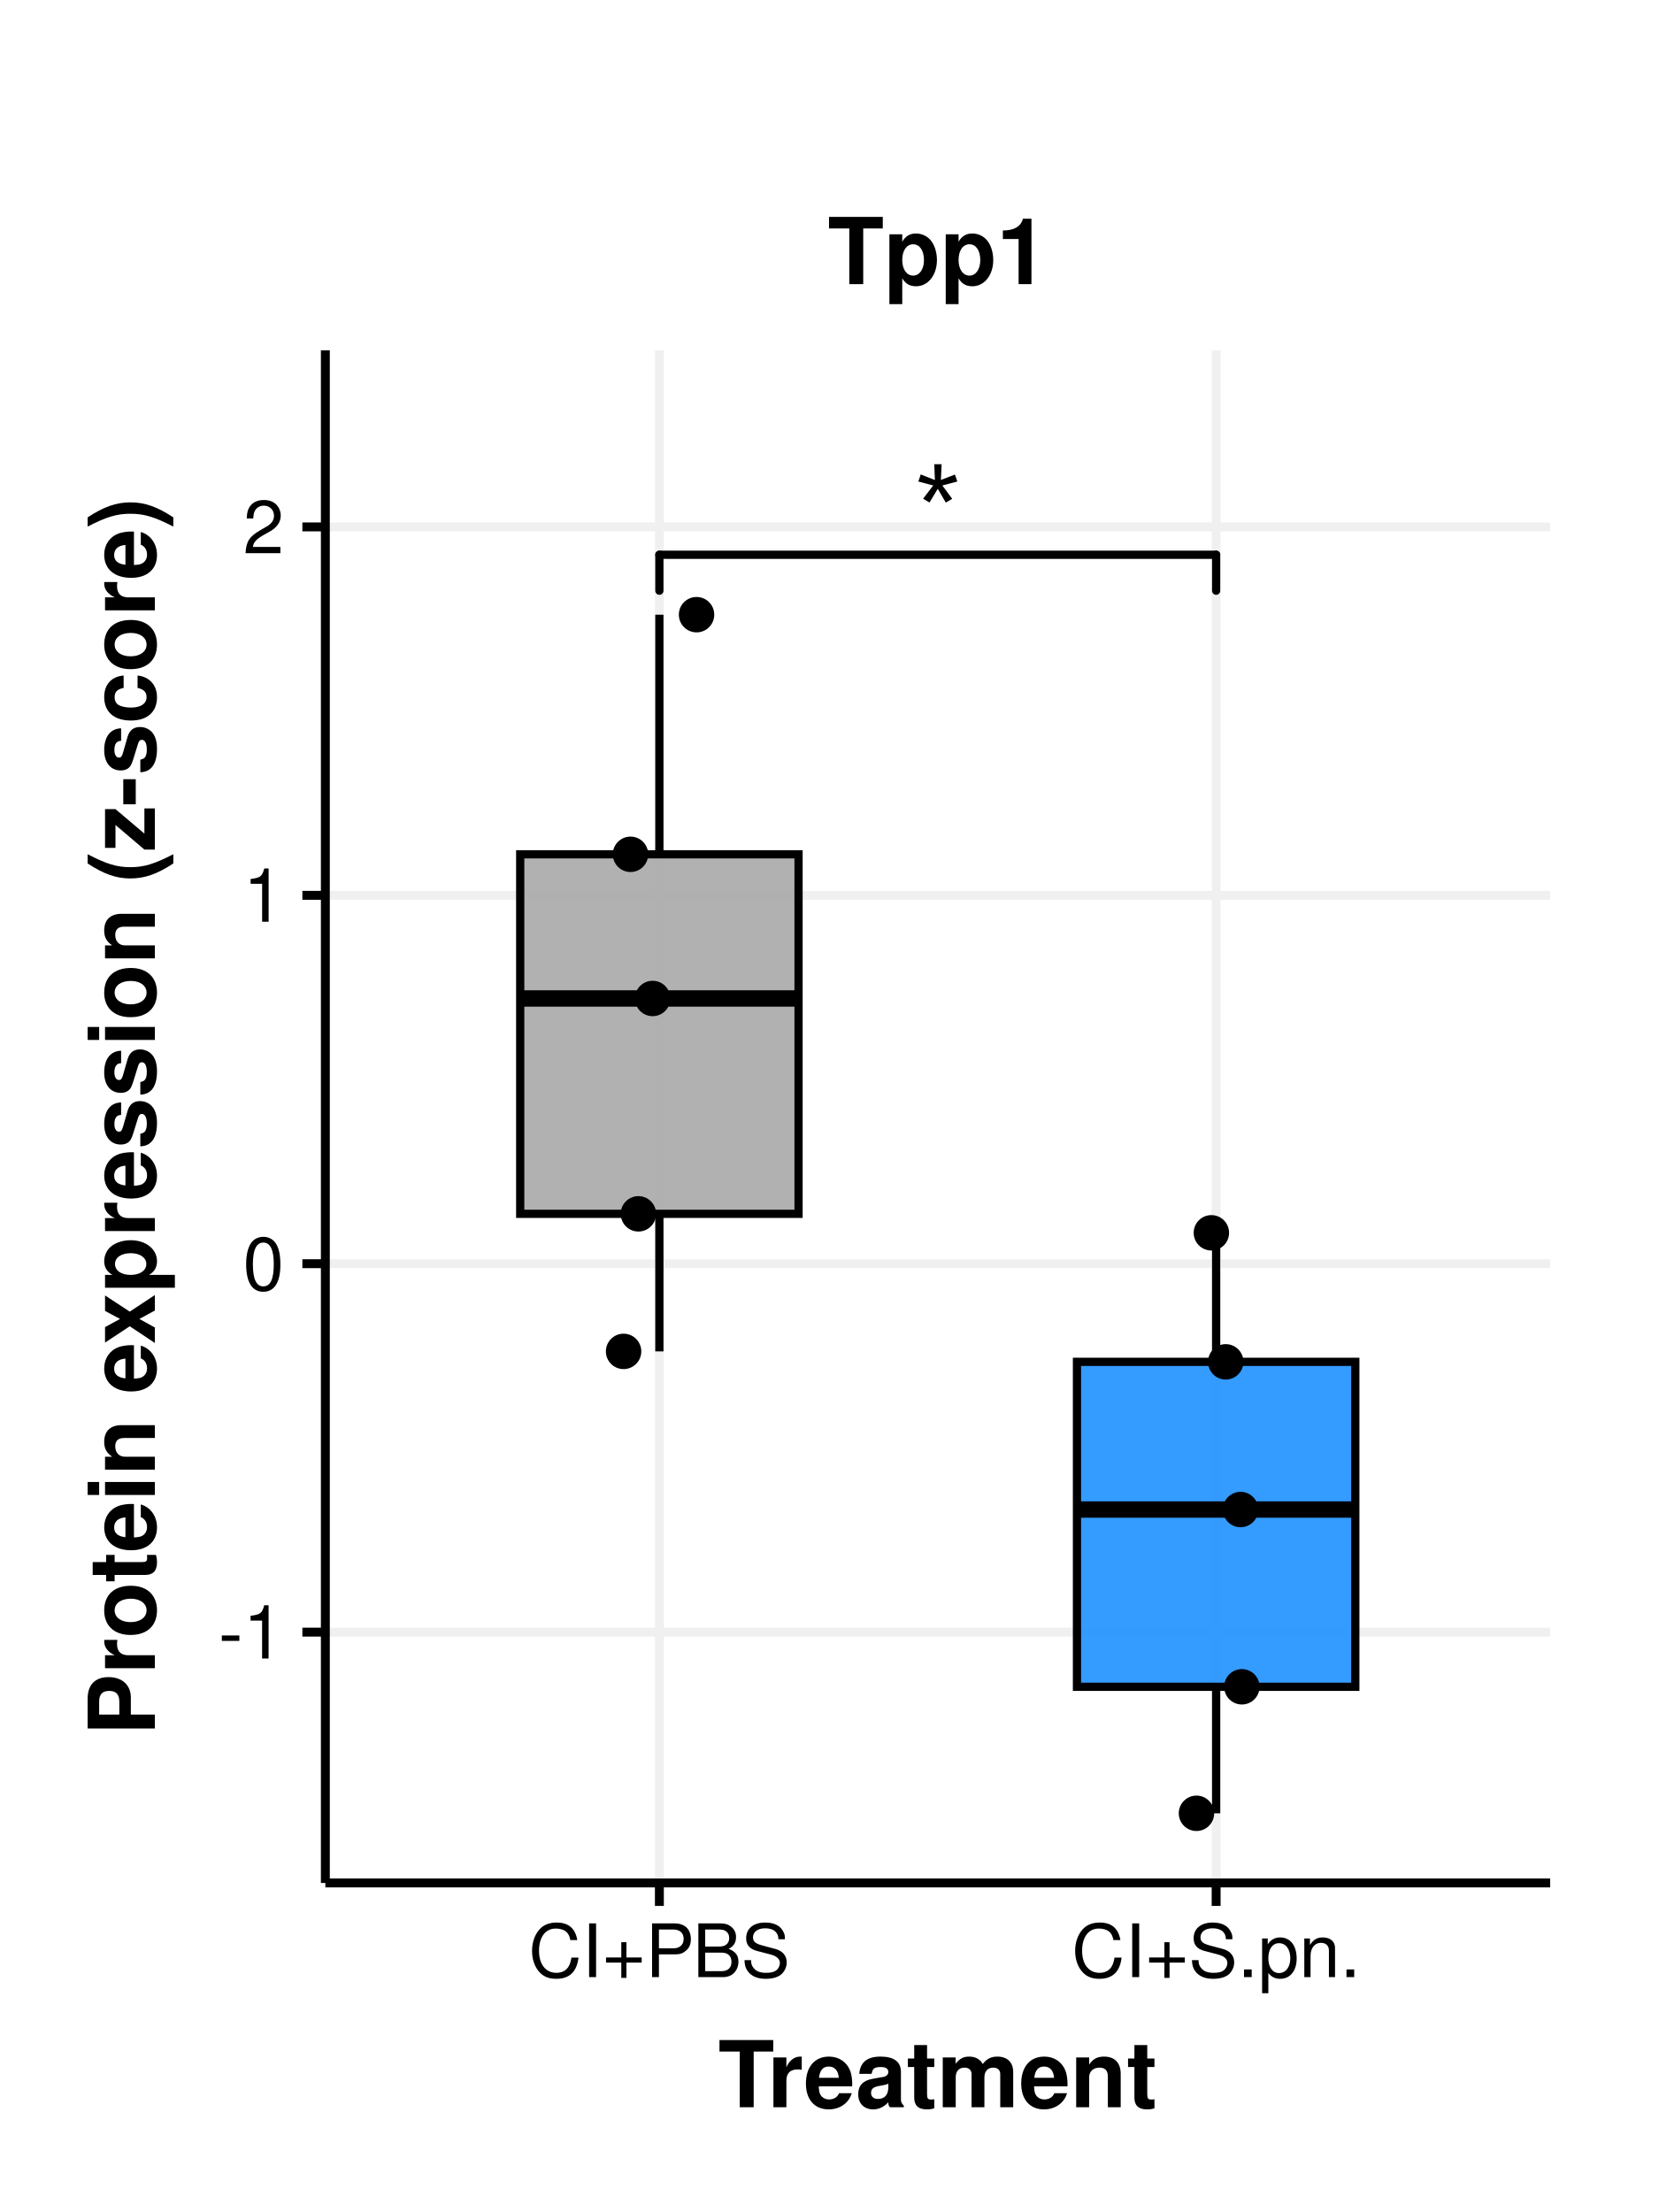
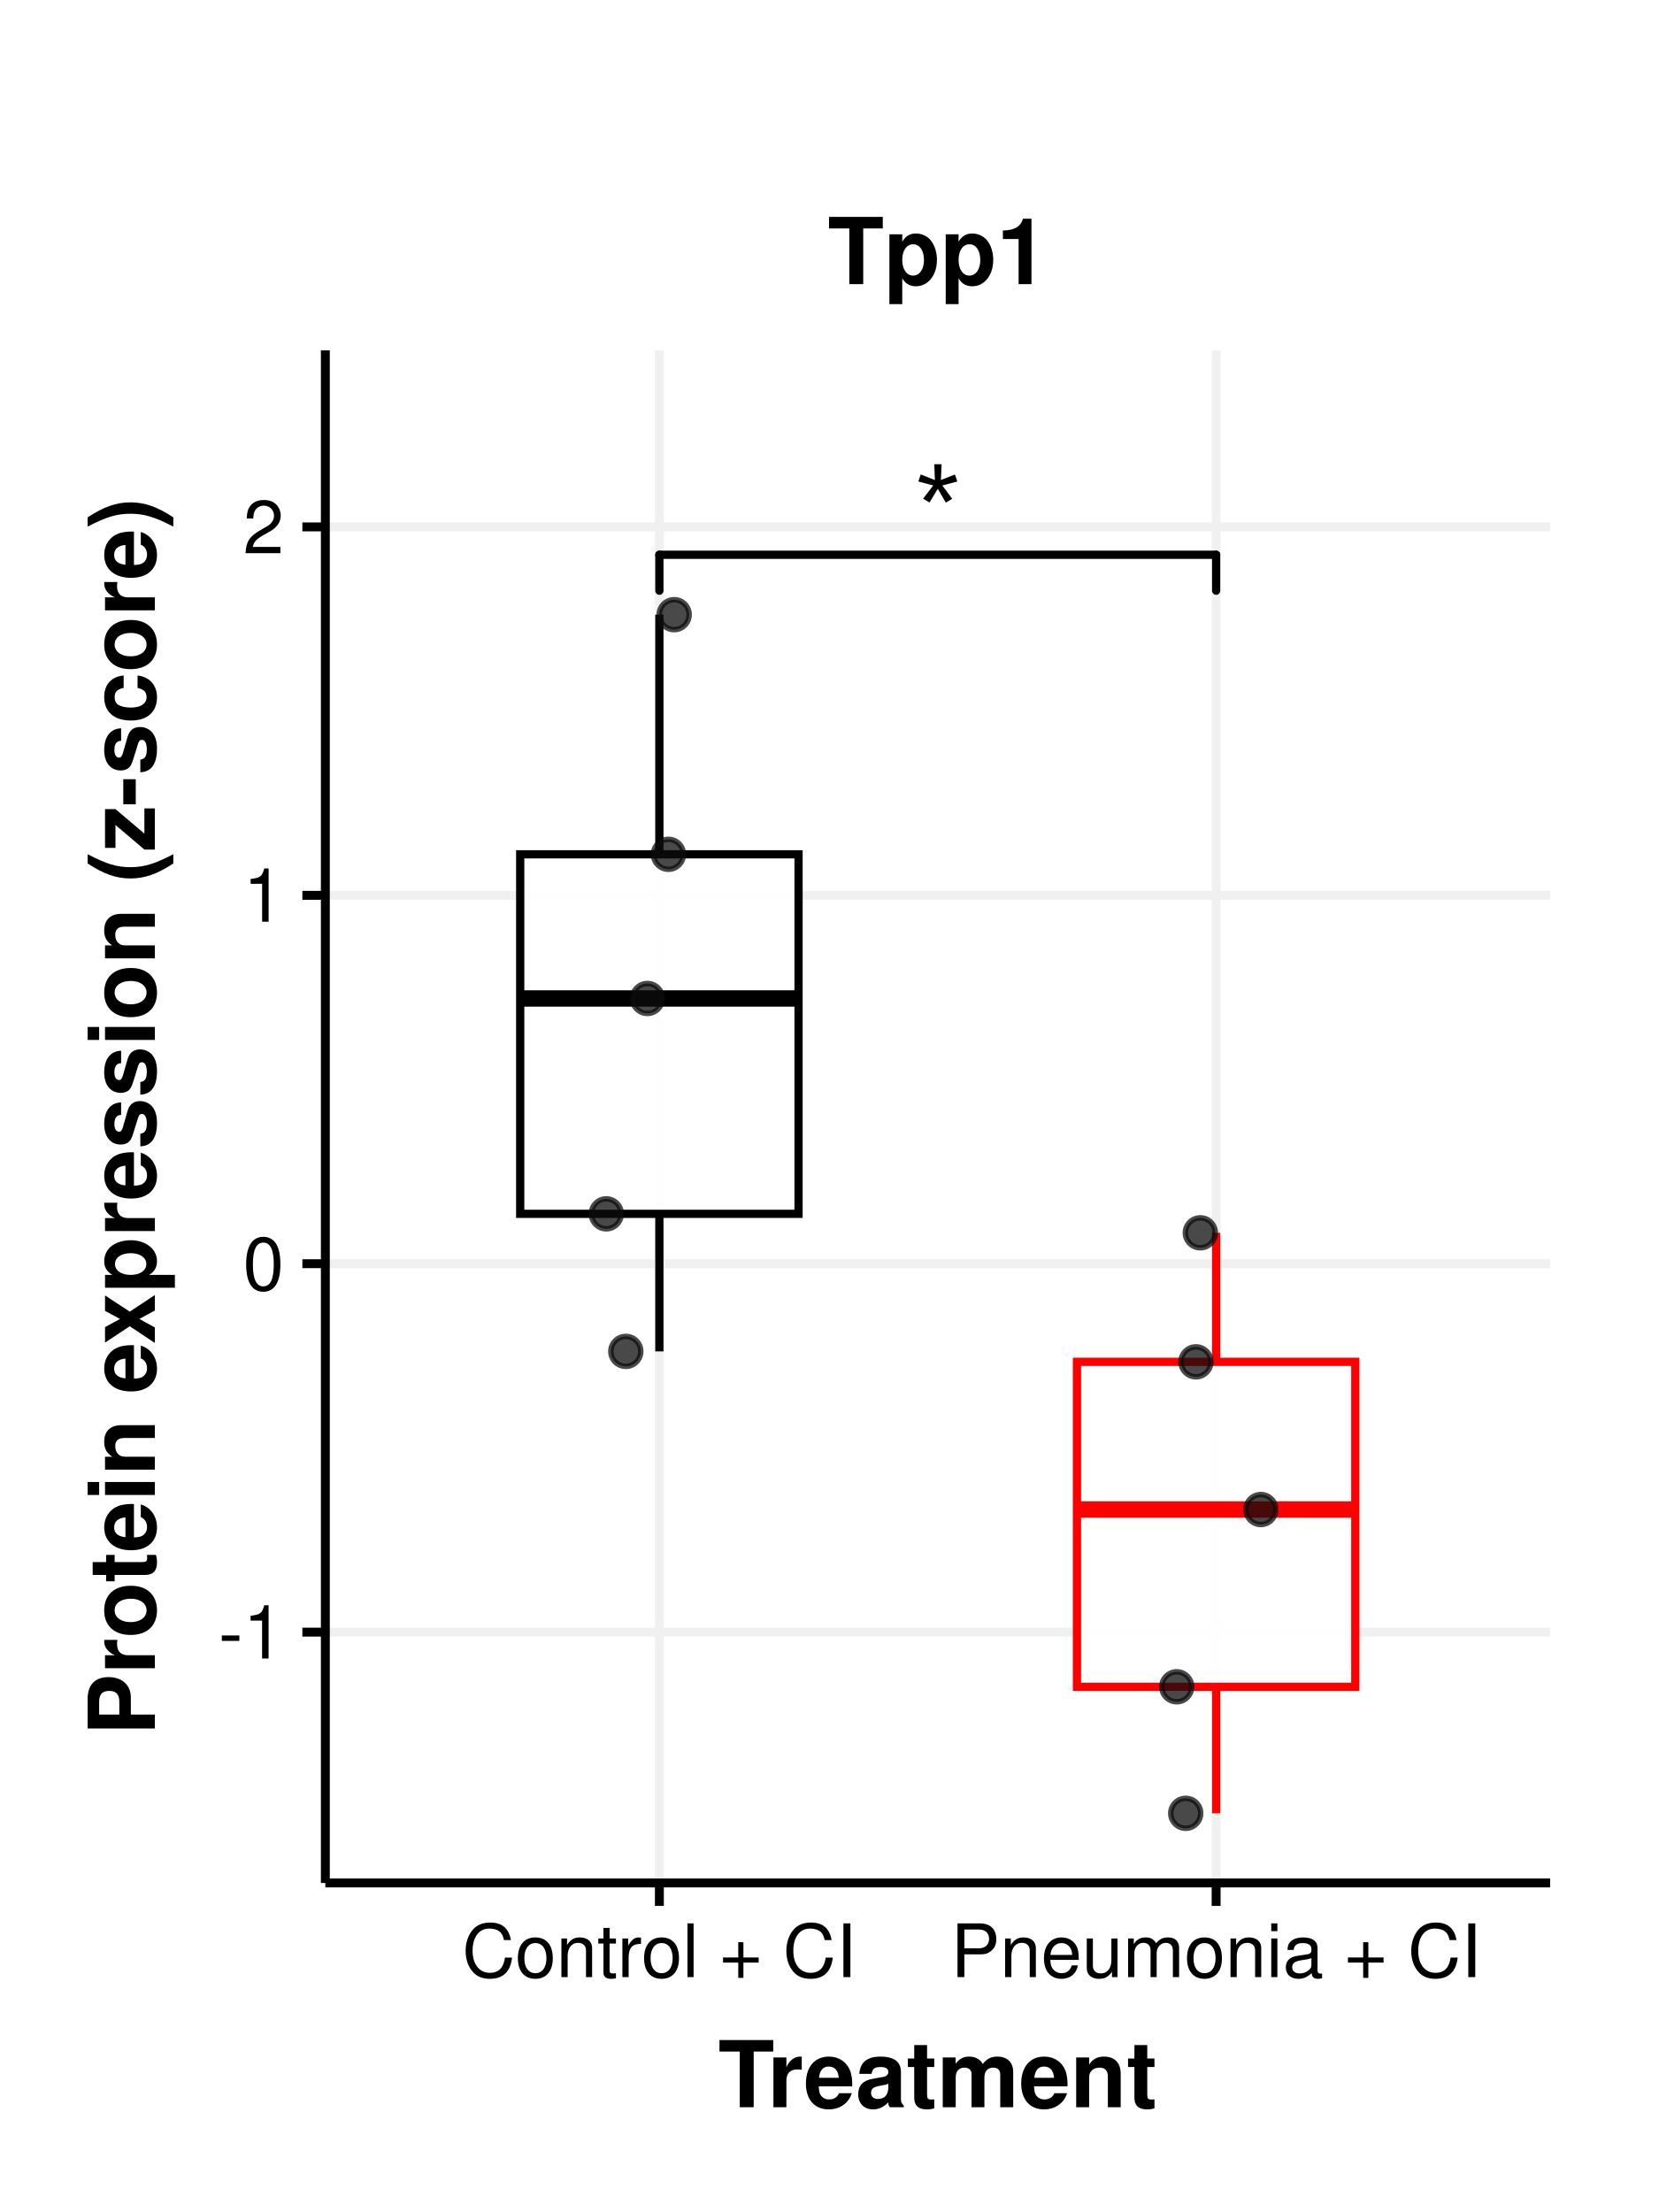
<svg xmlns="http://www.w3.org/2000/svg" class="svglite" width="216.00pt" height="288.00pt" viewBox="0 0 216.00 288.00">
  <defs>
    <style type="text/css">
    .svglite line, .svglite polyline, .svglite polygon, .svglite path, .svglite rect, .svglite circle {
      fill: none;
      stroke: #000000;
      stroke-linecap: round;
      stroke-linejoin: round;
      stroke-miterlimit: 10.00;
    }
    .svglite text {
      white-space: pre;
    }
  </style>
  </defs>
  <rect width="100%" height="100%" style="stroke: none; fill: #FFFFFF;" />
  <defs>
    <clipPath id="cpMC4wMHwyMTYuMDB8MC4wMHwyODguMDA=">
      <rect x="0.00" y="0.00" width="216.00" height="288.00" />
    </clipPath>
  </defs>
  <g clip-path="url(#cpMC4wMHwyMTYuMDB8MC4wMHwyODguMDA=)">
    <rect x="0.00" y="0.00" width="216.00" height="288.00" style="stroke-width: 1.16; stroke: none; fill: #FFFFFF;" />
  </g>
  <defs>
    <clipPath id="cpNDIuMzZ8MjAxLjgzfDQ1LjYxfDI0NS4xNg==">
      <rect x="42.36" y="45.61" width="159.46" height="199.55" />
    </clipPath>
  </defs>
  <g clip-path="url(#cpNDIuMzZ8MjAxLjgzfDQ1LjYxfDI0NS4xNg==)">
    <rect x="42.36" y="45.61" width="159.46" height="199.55" style="stroke-width: 1.16; stroke: none; fill: #FFFFFF;" />
    <polyline points="42.36,212.50 201.83,212.50 " style="stroke-width: 1.16; stroke: #F0F0F0; stroke-linecap: butt;" />
    <polyline points="42.36,164.53 201.83,164.53 " style="stroke-width: 1.16; stroke: #F0F0F0; stroke-linecap: butt;" />
    <polyline points="42.36,116.57 201.83,116.57 " style="stroke-width: 1.16; stroke: #F0F0F0; stroke-linecap: butt;" />
    <polyline points="42.36,68.60 201.83,68.60 " style="stroke-width: 1.16; stroke: #F0F0F0; stroke-linecap: butt;" />
    <polyline points="85.85,245.16 85.85,45.61 " style="stroke-width: 1.16; stroke: #F0F0F0; stroke-linecap: butt;" />
    <polyline points="158.34,245.16 158.34,45.61 " style="stroke-width: 1.16; stroke: #F0F0F0; stroke-linecap: butt;" />
    <text x="122.10" y="70.24" text-anchor="middle" style="font-size: 14.23px; font-family: &quot;Arial&quot;;" textLength="5.54px" lengthAdjust="spacingAndGlyphs">*</text>
    <line x1="85.85" y1="76.91" x2="85.85" y2="72.23" style="stroke-width: 1.07;" />
    <line x1="85.85" y1="72.23" x2="158.34" y2="72.23" style="stroke-width: 1.07;" />
    <line x1="158.34" y1="72.23" x2="158.34" y2="76.91" style="stroke-width: 1.07;" />
    <line x1="85.85" y1="111.23" x2="85.85" y2="80.03" style="stroke-width: 1.07; stroke-linecap: butt;" />
    <line x1="85.85" y1="158.04" x2="85.85" y2="175.95" style="stroke-width: 1.07; stroke-linecap: butt;" />
-     <polygon points="67.73,111.23 67.73,158.04 103.97,158.04 103.97,111.23 67.73,111.23 " style="stroke-width: 1.07; stroke-linecap: butt; stroke-linejoin: miter; fill: #A9A9A9; fill-opacity: 0.90;" />
+     <polygon points="67.73,111.23 67.73,158.04 103.97,158.04 103.97,111.23 67.73,111.23 " style="stroke-width: 1.07; stroke-linecap: butt; stroke-linejoin: miter; fill: #FFFFFF; fill-opacity: 0.90;" />
    <line x1="67.73" y1="130.00" x2="103.97" y2="130.00" style="stroke-width: 2.13; stroke-linecap: butt; stroke-linejoin: miter;" />
-     <line x1="158.34" y1="177.31" x2="158.34" y2="160.51" style="stroke-width: 1.07; stroke-linecap: butt;" />
-     <line x1="158.34" y1="219.62" x2="158.34" y2="236.09" style="stroke-width: 1.07; stroke-linecap: butt;" />
-     <polygon points="140.22,177.31 140.22,219.62 176.46,219.62 176.46,177.31 140.22,177.31 " style="stroke-width: 1.07; stroke-linecap: butt; stroke-linejoin: miter; fill: #1E90FF; fill-opacity: 0.90;" />
-     <line x1="140.22" y1="196.54" x2="176.46" y2="196.54" style="stroke-width: 2.13; stroke-linecap: butt; stroke-linejoin: miter;" />
-     <circle cx="83.12" cy="158.04" r="1.95" style="stroke-width: 0.71; fill: #000000;" />
-     <circle cx="82.09" cy="111.23" r="1.95" style="stroke-width: 0.71; fill: #000000;" />
-     <circle cx="84.97" cy="130.00" r="1.95" style="stroke-width: 0.71; fill: #000000;" />
-     <circle cx="81.19" cy="175.95" r="1.95" style="stroke-width: 0.71; fill: #000000;" />
-     <circle cx="90.69" cy="80.03" r="1.95" style="stroke-width: 0.71; fill: #000000;" />
-     <circle cx="161.52" cy="196.54" r="1.95" style="stroke-width: 0.71; fill: #000000;" />
-     <circle cx="161.69" cy="219.62" r="1.95" style="stroke-width: 0.71; fill: #000000;" />
-     <circle cx="155.78" cy="236.09" r="1.95" style="stroke-width: 0.71; fill: #000000;" />
-     <circle cx="157.72" cy="160.51" r="1.95" style="stroke-width: 0.71; fill: #000000;" />
-     <circle cx="159.59" cy="177.31" r="1.95" style="stroke-width: 0.71; fill: #000000;" />
+     <line x1="158.34" y1="177.31" x2="158.34" y2="160.51" style="stroke-width: 1.07; stroke: #FF0000; stroke-linecap: butt;" />
+     <line x1="158.34" y1="219.62" x2="158.34" y2="236.09" style="stroke-width: 1.07; stroke: #FF0000; stroke-linecap: butt;" />
+     <polygon points="140.22,177.31 140.22,219.62 176.46,219.62 176.46,177.31 140.22,177.31 " style="stroke-width: 1.07; stroke: #FF0000; stroke-linecap: butt; stroke-linejoin: miter; fill: #FFFFFF; fill-opacity: 0.90;" />
+     <line x1="140.22" y1="196.54" x2="176.46" y2="196.54" style="stroke-width: 2.13; stroke: #FF0000; stroke-linecap: butt; stroke-linejoin: miter;" />
+     <circle cx="78.94" cy="158.04" r="1.95" style="stroke-width: 0.71; stroke: #0D0D0D; stroke-opacity: 0.75; fill: #0D0D0D; fill-opacity: 0.75;" />
+     <circle cx="87.03" cy="111.23" r="1.95" style="stroke-width: 0.71; stroke: #0D0D0D; stroke-opacity: 0.75; fill: #0D0D0D; fill-opacity: 0.75;" />
+     <circle cx="84.29" cy="130.00" r="1.95" style="stroke-width: 0.71; stroke: #0D0D0D; stroke-opacity: 0.75; fill: #0D0D0D; fill-opacity: 0.75;" />
+     <circle cx="81.48" cy="175.95" r="1.95" style="stroke-width: 0.71; stroke: #0D0D0D; stroke-opacity: 0.75; fill: #0D0D0D; fill-opacity: 0.75;" />
+     <circle cx="87.78" cy="80.03" r="1.95" style="stroke-width: 0.71; stroke: #0D0D0D; stroke-opacity: 0.75; fill: #0D0D0D; fill-opacity: 0.75;" />
+     <circle cx="164.16" cy="196.54" r="1.95" style="stroke-width: 0.71; stroke: #0D0D0D; stroke-opacity: 0.75; fill: #0D0D0D; fill-opacity: 0.75;" />
+     <circle cx="153.21" cy="219.62" r="1.95" style="stroke-width: 0.71; stroke: #0D0D0D; stroke-opacity: 0.75; fill: #0D0D0D; fill-opacity: 0.75;" />
+     <circle cx="154.38" cy="236.09" r="1.95" style="stroke-width: 0.71; stroke: #0D0D0D; stroke-opacity: 0.75; fill: #0D0D0D; fill-opacity: 0.75;" />
+     <circle cx="156.28" cy="160.51" r="1.95" style="stroke-width: 0.71; stroke: #0D0D0D; stroke-opacity: 0.75; fill: #0D0D0D; fill-opacity: 0.75;" />
+     <circle cx="155.71" cy="177.31" r="1.95" style="stroke-width: 0.71; stroke: #0D0D0D; stroke-opacity: 0.75; fill: #0D0D0D; fill-opacity: 0.75;" />
    <rect x="42.36" y="45.61" width="159.46" height="199.55" style="stroke-width: 1.16; stroke: none;" />
  </g>
  <g clip-path="url(#cpMC4wMHwyMTYuMDB8MC4wMHwyODguMDA=)">
    <polyline points="42.36,245.16 42.36,45.61 " style="stroke-width: 1.16; stroke-linecap: butt;" />
    <text x="36.98" y="215.94" text-anchor="end" style="font-size: 9.60px; font-family: &quot;Helvetica&quot;;" textLength="8.53px" lengthAdjust="spacingAndGlyphs">-1</text>
    <text x="36.98" y="167.97" text-anchor="end" style="font-size: 9.60px; font-family: &quot;Helvetica&quot;;" textLength="5.34px" lengthAdjust="spacingAndGlyphs">0</text>
    <text x="36.98" y="120.01" text-anchor="end" style="font-size: 9.60px; font-family: &quot;Helvetica&quot;;" textLength="5.34px" lengthAdjust="spacingAndGlyphs">1</text>
    <text x="36.98" y="72.04" text-anchor="end" style="font-size: 9.60px; font-family: &quot;Helvetica&quot;;" textLength="5.34px" lengthAdjust="spacingAndGlyphs">2</text>
    <polyline points="39.37,212.50 42.36,212.50 " style="stroke-width: 1.16; stroke-linecap: butt;" />
    <polyline points="39.37,164.53 42.36,164.53 " style="stroke-width: 1.16; stroke-linecap: butt;" />
    <polyline points="39.37,116.57 42.36,116.57 " style="stroke-width: 1.16; stroke-linecap: butt;" />
    <polyline points="39.37,68.60 42.36,68.60 " style="stroke-width: 1.16; stroke-linecap: butt;" />
    <polyline points="42.36,245.16 201.83,245.16 " style="stroke-width: 1.16; stroke-linecap: butt;" />
    <polyline points="85.85,248.15 85.85,245.16 " style="stroke-width: 1.16; stroke-linecap: butt;" />
    <polyline points="158.34,248.15 158.34,245.16 " style="stroke-width: 1.16; stroke-linecap: butt;" />
-     <text x="85.85" y="257.42" text-anchor="middle" style="font-size: 9.60px; font-family: &quot;Helvetica&quot;;" textLength="34.39px" lengthAdjust="spacingAndGlyphs">CI+PBS</text>
-     <text x="158.34" y="257.42" text-anchor="middle" style="font-size: 9.60px; font-family: &quot;Helvetica&quot;;" textLength="37.59px" lengthAdjust="spacingAndGlyphs">CI+S.pn.</text>
+     <text x="85.85" y="257.42" text-anchor="middle" style="font-size: 9.60px; font-family: &quot;Helvetica&quot;;" textLength="51.44px" lengthAdjust="spacingAndGlyphs">Control + CI</text>
+     <text x="158.34" y="257.42" text-anchor="middle" style="font-size: 9.60px; font-family: &quot;Helvetica&quot;;" textLength="69.06px" lengthAdjust="spacingAndGlyphs">Pneumonia + CI</text>
    <text x="122.10" y="274.36" text-anchor="middle" style="font-size: 12.00px; font-weight: bold; font-family: &quot;Helvetica&quot;;" textLength="58.02px" lengthAdjust="spacingAndGlyphs">Treatment</text>
    <text transform="translate(20.16,145.39) rotate(-90)" text-anchor="middle" style="font-size: 12.00px; font-weight: bold; font-family: &quot;Helvetica&quot;;" textLength="161.39px" lengthAdjust="spacingAndGlyphs">Protein expression (z-score)</text>
    <text x="122.10" y="36.99" text-anchor="middle" style="font-size: 12.00px; font-weight: bold; font-family: &quot;Helvetica&quot;;" textLength="28.66px" lengthAdjust="spacingAndGlyphs">Tpp1</text>
  </g>
</svg>
